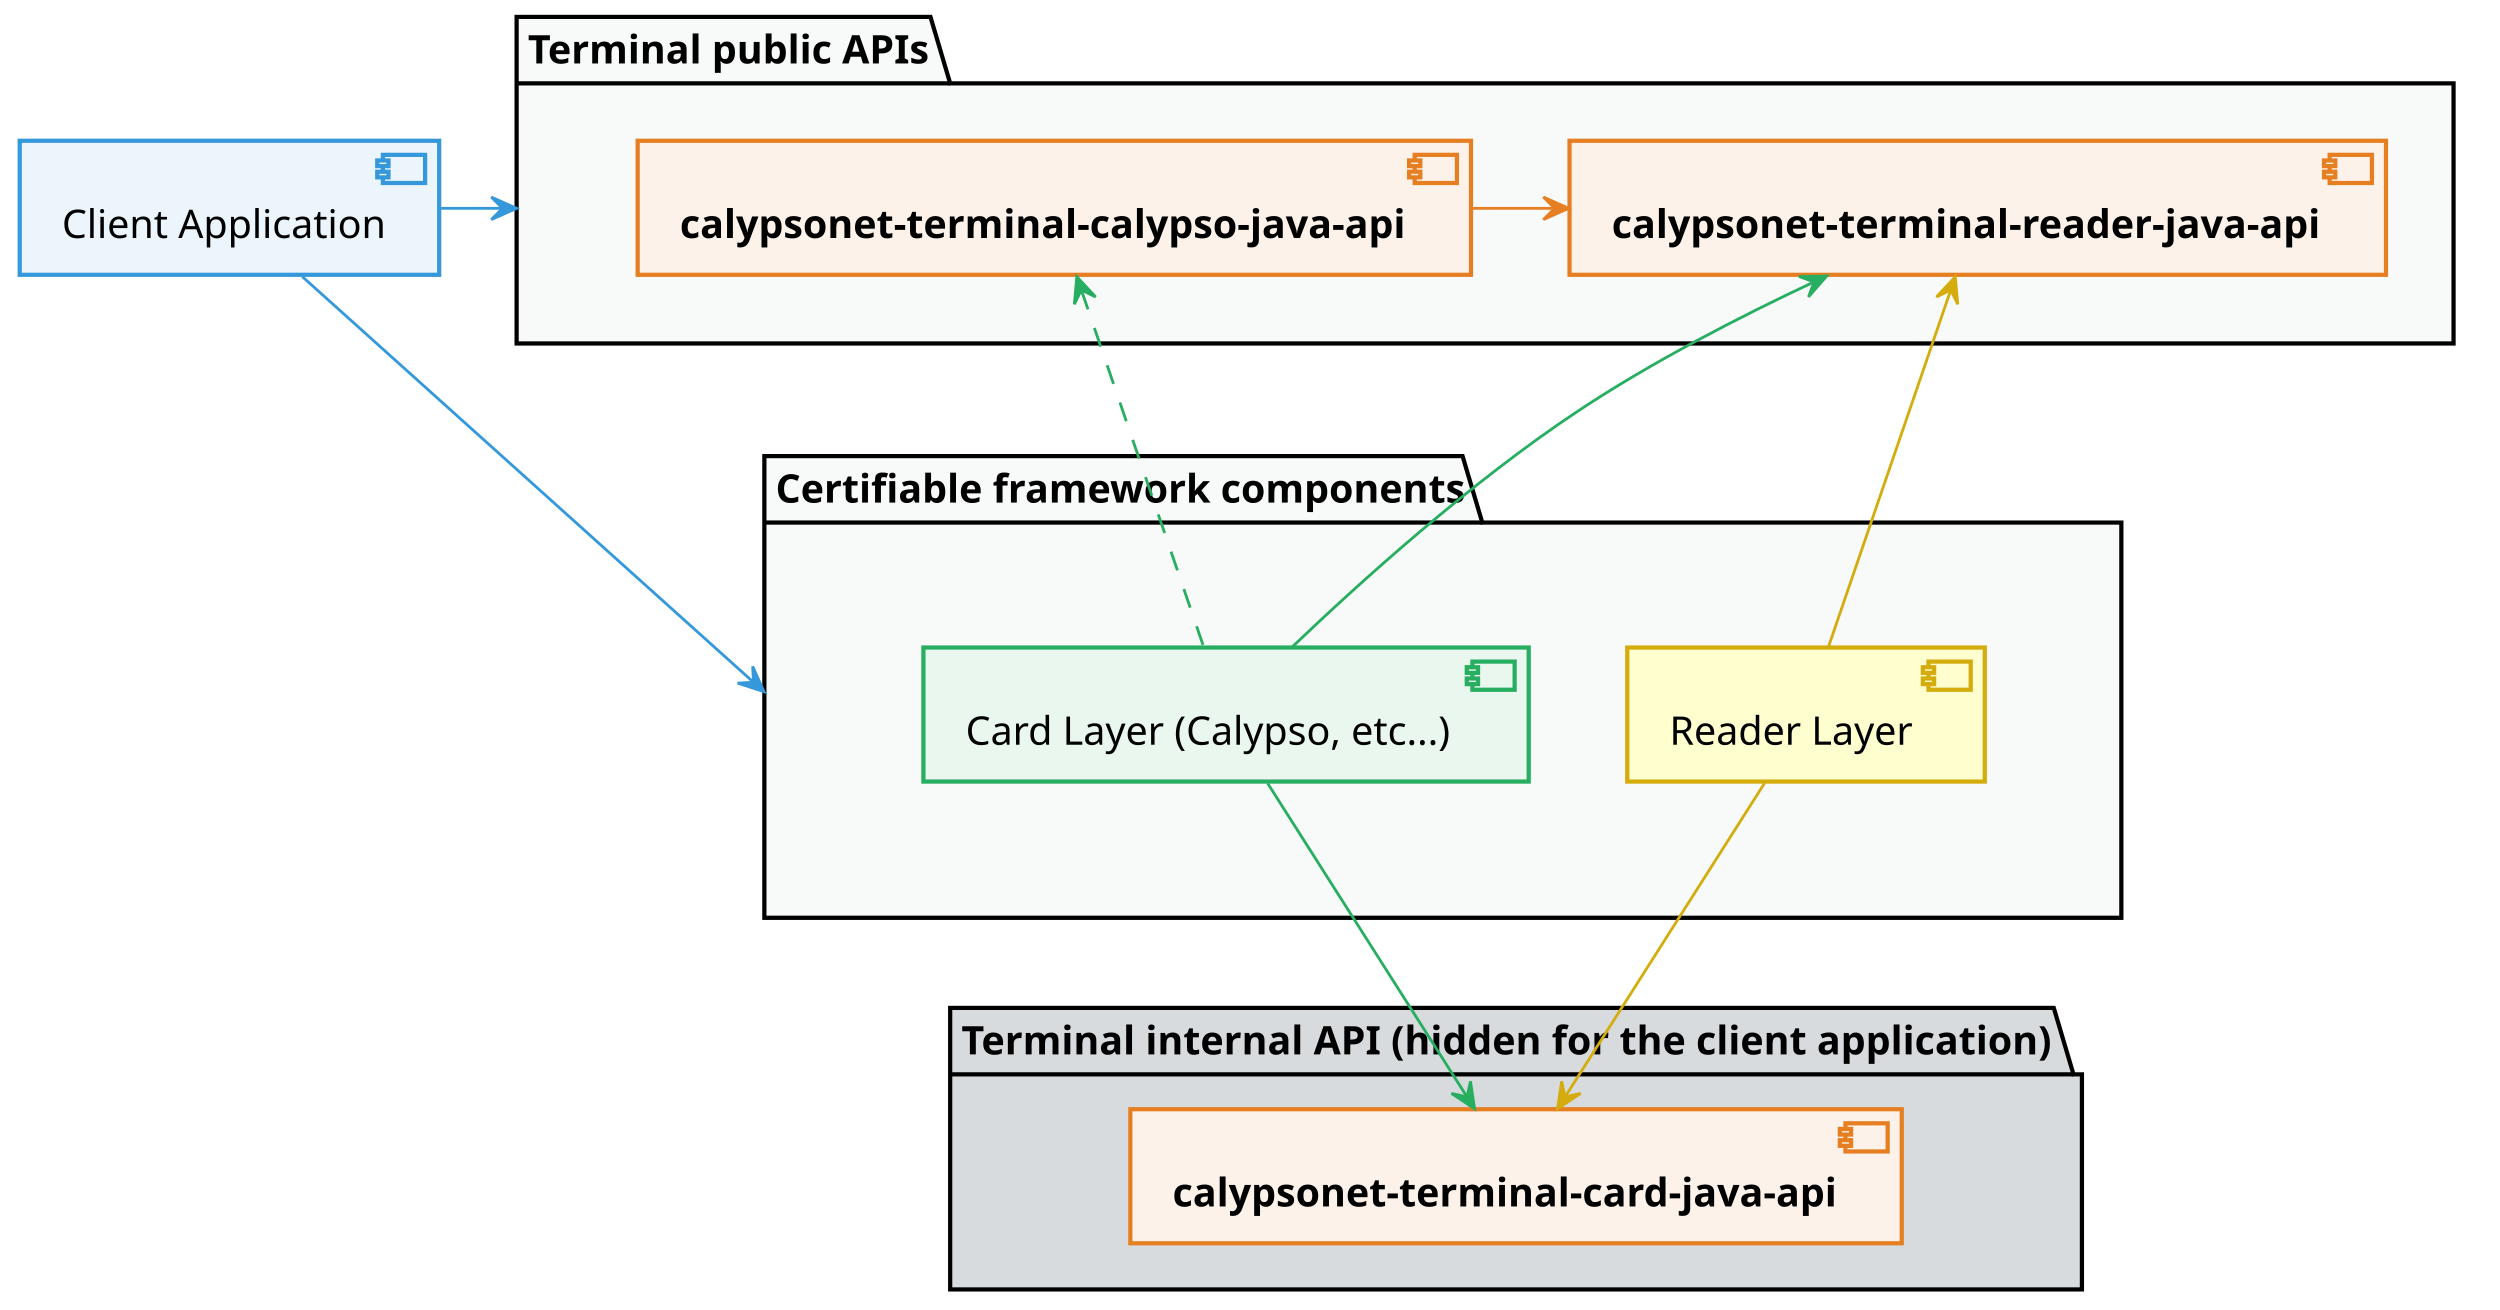
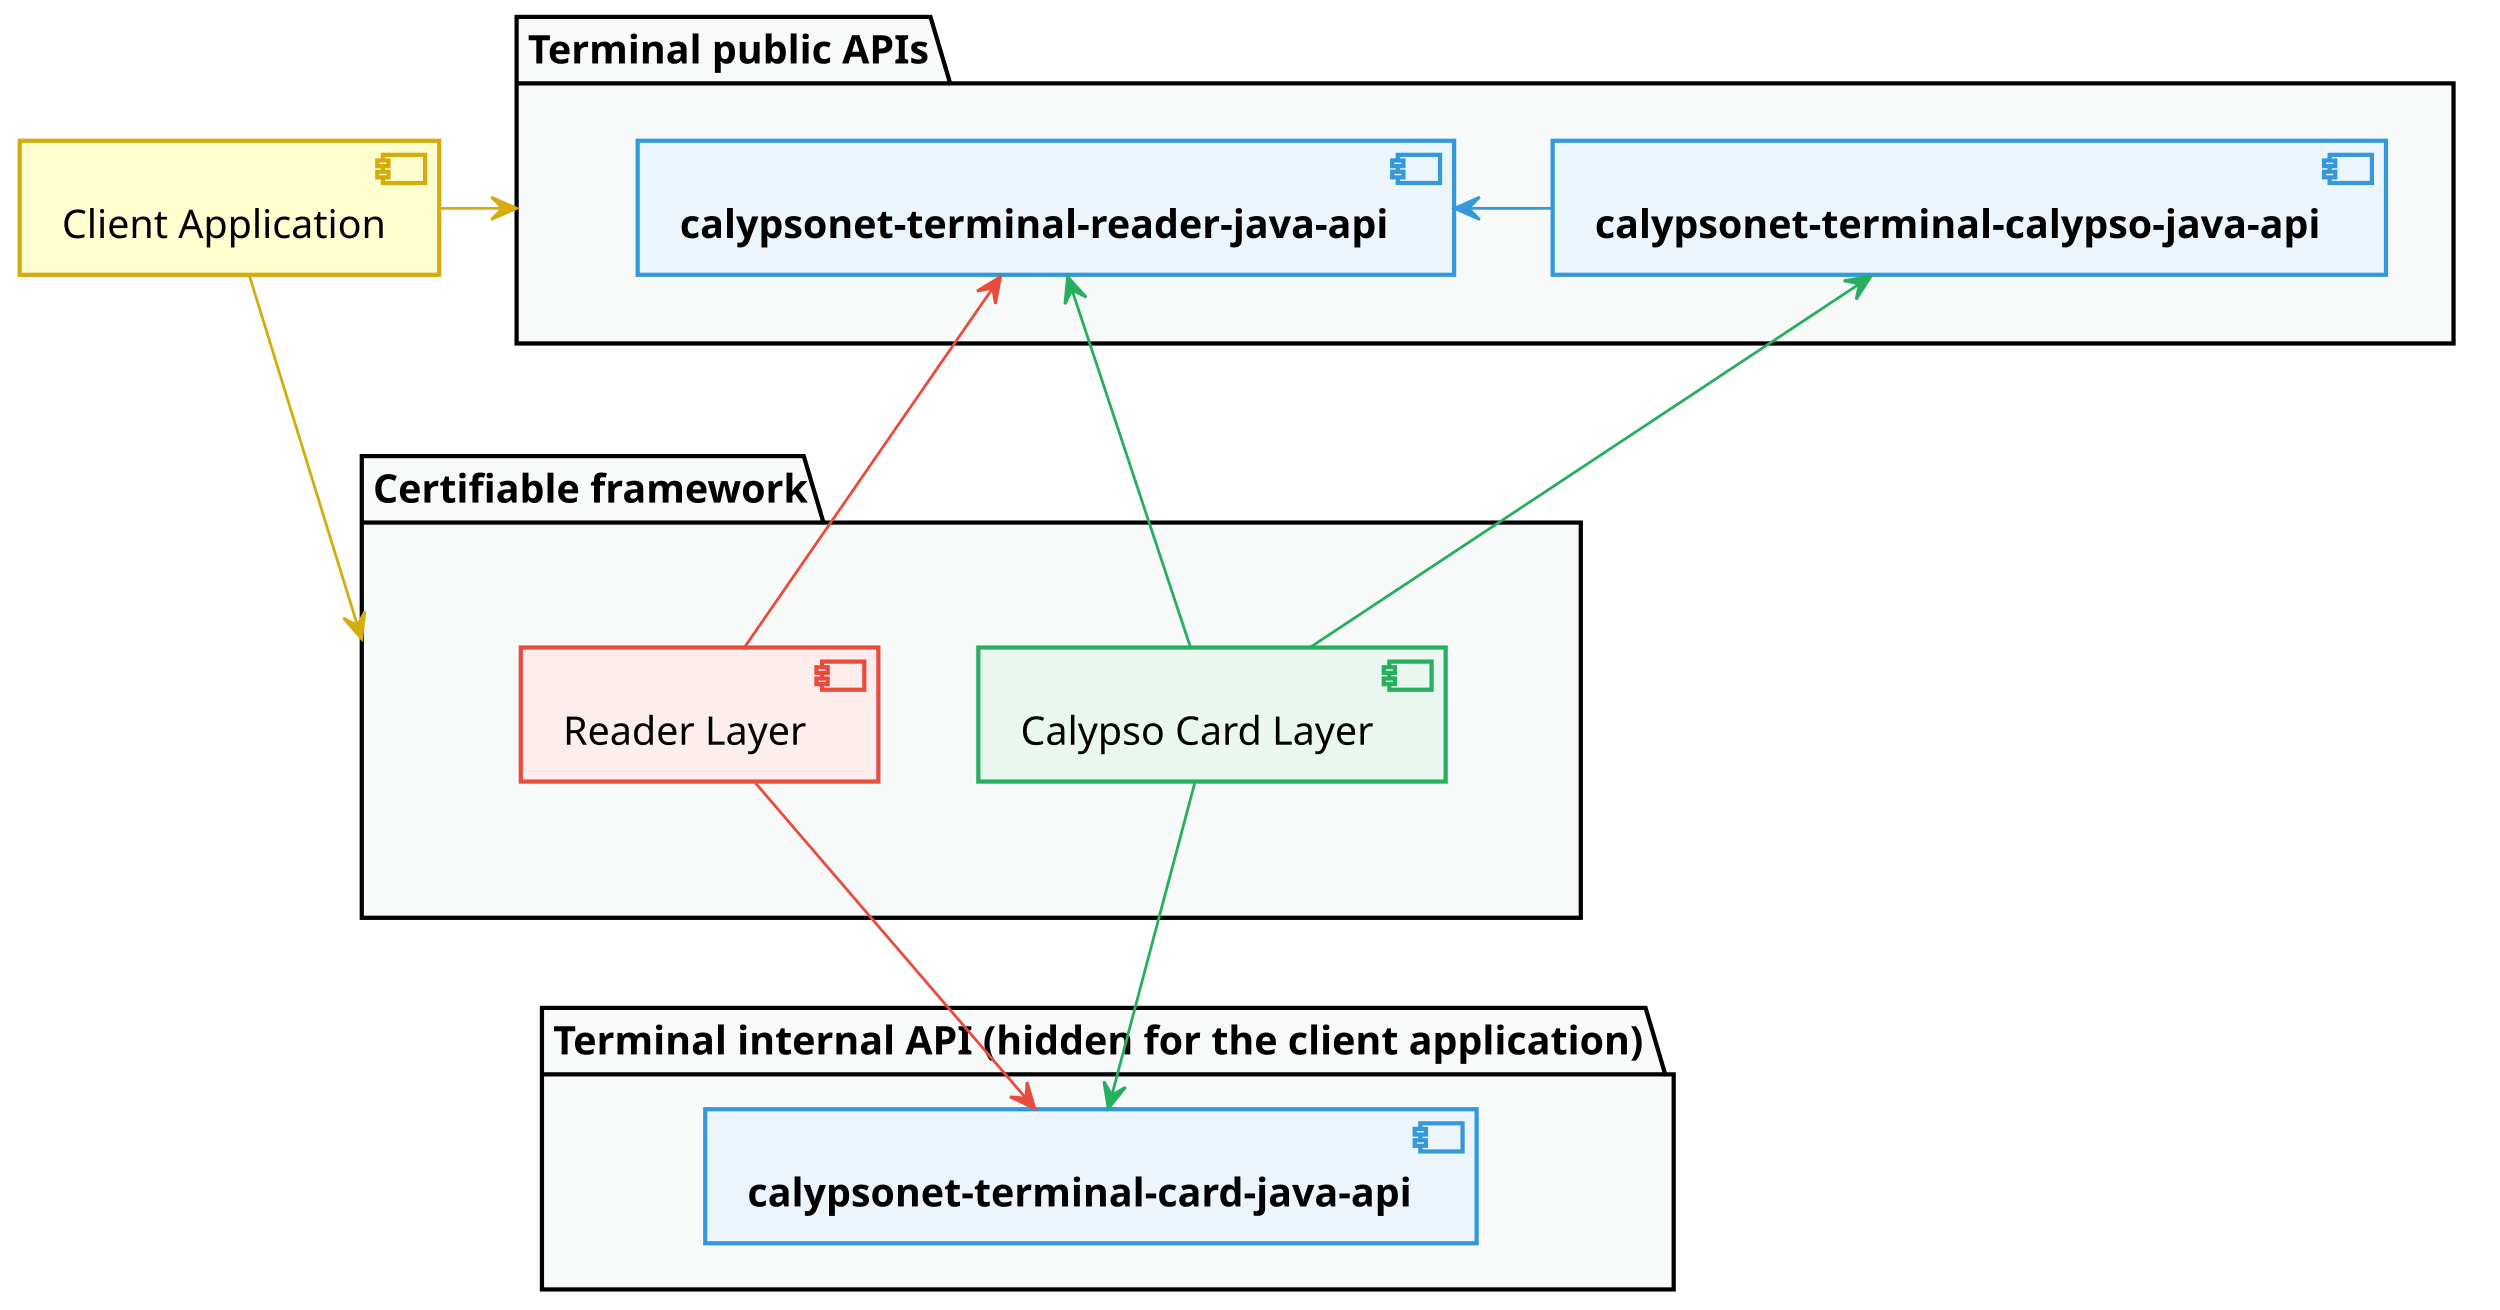
<svg xmlns="http://www.w3.org/2000/svg" contentScriptType="application/ecmascript" contentStyleType="text/css" height="465px" preserveAspectRatio="none" style="width:888px;height:465px;background:#FFFFFF;" version="1.1" viewBox="0 0 888 465" width="888px" zoomAndPan="magnify">
  <defs />
  <g>
    <polygon fill="#F8F9F9" points="183.5,6,330.5,6,337.5,29.609,871.5,29.609,871.5,122,183.5,122,183.5,6" style="stroke:#000000;stroke-width:1.5;" />
    <line style="stroke:#000000;stroke-width:1.5;" x1="183.5" x2="337.5" y1="29.609" y2="29.609" />
    <text fill="#000000" font-family="sans-serif" font-size="14" font-weight="bold" lengthAdjust="spacing" textLength="141" x="187.5" y="22.533">Terminal public APIs</text>
-     <polygon fill="#D7DBDD" points="337.5,358,729.5,358,736.5,381.609,739.5,381.609,739.5,458,337.5,458,337.5,358" style="stroke:#000000;stroke-width:1.5;" />
-     <line style="stroke:#000000;stroke-width:1.5;" x1="337.5" x2="736.5" y1="381.609" y2="381.609" />
-     <text fill="#000000" font-family="sans-serif" font-size="14" font-weight="bold" lengthAdjust="spacing" textLength="386" x="341.5" y="374.533">Terminal internal API  (hidden for the client application)</text>
-     <polygon fill="#F8F9F9" points="271.5,162,519.5,162,526.5,185.609,753.5,185.609,753.5,326,271.5,326,271.5,162" style="stroke:#000000;stroke-width:1.5;" />
-     <line style="stroke:#000000;stroke-width:1.5;" x1="271.5" x2="526.5" y1="185.609" y2="185.609" />
-     <text fill="#000000" font-family="sans-serif" font-size="14" font-weight="bold" lengthAdjust="spacing" textLength="242" x="275.5" y="178.533">Certifiable framework components</text>
-     <rect fill="#FDF2E9" height="47.609" style="stroke:#E67E22;stroke-width:1.5;" width="290" x="557.5" y="50" />
-     <rect fill="#FDF2E9" height="10" style="stroke:#E67E22;stroke-width:1.5;" width="15" x="827.5" y="55" />
-     <rect fill="#FDF2E9" height="2" style="stroke:#E67E22;stroke-width:1.5;" width="4" x="825.5" y="57" />
-     <rect fill="#FDF2E9" height="2" style="stroke:#E67E22;stroke-width:1.5;" width="4" x="825.5" y="61" />
-     <text fill="#000000" font-family="sans-serif" font-size="14" font-weight="bold" lengthAdjust="spacing" textLength="250" x="572.5" y="84.533">calypsonet-terminal-reader-java-api</text>
-     <rect fill="#FDF2E9" height="47.609" style="stroke:#E67E22;stroke-width:1.5;" width="296" x="226.5" y="50" />
-     <rect fill="#FDF2E9" height="10" style="stroke:#E67E22;stroke-width:1.5;" width="15" x="502.5" y="55" />
-     <rect fill="#FDF2E9" height="2" style="stroke:#E67E22;stroke-width:1.5;" width="4" x="500.5" y="57" />
-     <rect fill="#FDF2E9" height="2" style="stroke:#E67E22;stroke-width:1.5;" width="4" x="500.5" y="61" />
-     <text fill="#000000" font-family="sans-serif" font-size="14" font-weight="bold" lengthAdjust="spacing" textLength="256" x="241.5" y="84.533">calypsonet-terminal-calypso-java-api</text>
-     <rect fill="#FDF2E9" height="47.609" style="stroke:#E67E22;stroke-width:1.5;" width="274" x="401.5" y="394" />
-     <rect fill="#FDF2E9" height="10" style="stroke:#E67E22;stroke-width:1.5;" width="15" x="655.5" y="399" />
-     <rect fill="#FDF2E9" height="2" style="stroke:#E67E22;stroke-width:1.5;" width="4" x="653.5" y="401" />
-     <rect fill="#FDF2E9" height="2" style="stroke:#E67E22;stroke-width:1.5;" width="4" x="653.5" y="405" />
-     <text fill="#000000" font-family="sans-serif" font-size="14" font-weight="bold" lengthAdjust="spacing" textLength="234" x="416.5" y="428.533">calypsonet-terminal-card-java-api</text>
-     <rect fill="#E9F7EF" height="47.609" style="stroke:#27AE60;stroke-width:1.5;" width="215" x="328" y="230" />
-     <rect fill="#E9F7EF" height="10" style="stroke:#27AE60;stroke-width:1.5;" width="15" x="523" y="235" />
-     <rect fill="#E9F7EF" height="2" style="stroke:#27AE60;stroke-width:1.5;" width="4" x="521" y="237" />
-     <rect fill="#E9F7EF" height="2" style="stroke:#27AE60;stroke-width:1.5;" width="4" x="521" y="241" />
-     <text fill="#000000" font-family="sans-serif" font-size="14" lengthAdjust="spacing" textLength="175" x="343" y="264.533">Card Layer (Calypso, etc...)</text>
-     <rect fill="#FEFECE" height="47.609" style="stroke:#D4AC0D;stroke-width:1.5;" width="127" x="578" y="230" />
-     <rect fill="#FEFECE" height="10" style="stroke:#D4AC0D;stroke-width:1.5;" width="15" x="685" y="235" />
-     <rect fill="#FEFECE" height="2" style="stroke:#D4AC0D;stroke-width:1.5;" width="4" x="683" y="237" />
-     <rect fill="#FEFECE" height="2" style="stroke:#D4AC0D;stroke-width:1.5;" width="4" x="683" y="241" />
-     <text fill="#000000" font-family="sans-serif" font-size="14" lengthAdjust="spacing" textLength="87" x="593" y="264.533">Reader Layer</text>
-     <rect fill="#EBF5FB" height="47.609" style="stroke:#3498DB;stroke-width:1.5;" width="149" x="7" y="50" />
-     <rect fill="#EBF5FB" height="10" style="stroke:#3498DB;stroke-width:1.5;" width="15" x="136" y="55" />
-     <rect fill="#EBF5FB" height="2" style="stroke:#3498DB;stroke-width:1.5;" width="4" x="134" y="57" />
-     <rect fill="#EBF5FB" height="2" style="stroke:#3498DB;stroke-width:1.5;" width="4" x="134" y="61" />
+     <polygon fill="#F8F9F9" points="128.5,162,285.5,162,292.5,185.609,561.5,185.609,561.5,326,128.5,326,128.5,162" style="stroke:#000000;stroke-width:1.5;" />
+     <line style="stroke:#000000;stroke-width:1.5;" x1="128.5" x2="292.5" y1="185.609" y2="185.609" />
+     <text fill="#000000" font-family="sans-serif" font-size="14" font-weight="bold" lengthAdjust="spacing" textLength="151" x="132.5" y="178.533">Certifiable framework</text>
+     <polygon fill="#F8F9F9" points="192.5,358,584.5,358,591.5,381.609,594.5,381.609,594.5,458,192.5,458,192.5,358" style="stroke:#000000;stroke-width:1.5;" />
+     <line style="stroke:#000000;stroke-width:1.5;" x1="192.5" x2="591.5" y1="381.609" y2="381.609" />
+     <text fill="#000000" font-family="sans-serif" font-size="14" font-weight="bold" lengthAdjust="spacing" textLength="386" x="196.5" y="374.533">Terminal internal API  (hidden for the client application)</text>
+     <rect fill="#EBF5FB" height="47.609" style="stroke:#3498DB;stroke-width:1.5;" width="290" x="226.5" y="50" />
+     <rect fill="#EBF5FB" height="10" style="stroke:#3498DB;stroke-width:1.5;" width="15" x="496.5" y="55" />
+     <rect fill="#EBF5FB" height="2" style="stroke:#3498DB;stroke-width:1.5;" width="4" x="494.5" y="57" />
+     <rect fill="#EBF5FB" height="2" style="stroke:#3498DB;stroke-width:1.5;" width="4" x="494.5" y="61" />
+     <text fill="#000000" font-family="sans-serif" font-size="14" font-weight="bold" lengthAdjust="spacing" textLength="250" x="241.5" y="84.533">calypsonet-terminal-reader-java-api</text>
+     <rect fill="#EBF5FB" height="47.609" style="stroke:#3498DB;stroke-width:1.5;" width="296" x="551.5" y="50" />
+     <rect fill="#EBF5FB" height="10" style="stroke:#3498DB;stroke-width:1.5;" width="15" x="827.5" y="55" />
+     <rect fill="#EBF5FB" height="2" style="stroke:#3498DB;stroke-width:1.5;" width="4" x="825.5" y="57" />
+     <rect fill="#EBF5FB" height="2" style="stroke:#3498DB;stroke-width:1.5;" width="4" x="825.5" y="61" />
+     <text fill="#000000" font-family="sans-serif" font-size="14" font-weight="bold" lengthAdjust="spacing" textLength="256" x="566.5" y="84.533">calypsonet-terminal-calypso-java-api</text>
+     <rect fill="#E9F7EF" height="47.609" style="stroke:#27AE60;stroke-width:1.5;" width="166" x="347.5" y="230" />
+     <rect fill="#E9F7EF" height="10" style="stroke:#27AE60;stroke-width:1.5;" width="15" x="493.5" y="235" />
+     <rect fill="#E9F7EF" height="2" style="stroke:#27AE60;stroke-width:1.5;" width="4" x="491.5" y="237" />
+     <rect fill="#E9F7EF" height="2" style="stroke:#27AE60;stroke-width:1.5;" width="4" x="491.5" y="241" />
+     <text fill="#000000" font-family="sans-serif" font-size="14" lengthAdjust="spacing" textLength="126" x="362.5" y="264.533">Calypso Card Layer</text>
+     <rect fill="#FDEDEC" height="47.609" style="stroke:#E74C3C;stroke-width:1.5;" width="127" x="185" y="230" />
+     <rect fill="#FDEDEC" height="10" style="stroke:#E74C3C;stroke-width:1.5;" width="15" x="292" y="235" />
+     <rect fill="#FDEDEC" height="2" style="stroke:#E74C3C;stroke-width:1.5;" width="4" x="290" y="237" />
+     <rect fill="#FDEDEC" height="2" style="stroke:#E74C3C;stroke-width:1.5;" width="4" x="290" y="241" />
+     <text fill="#000000" font-family="sans-serif" font-size="14" lengthAdjust="spacing" textLength="87" x="200" y="264.533">Reader Layer</text>
+     <rect fill="#EBF5FB" height="47.609" style="stroke:#3498DB;stroke-width:1.5;" width="274" x="250.5" y="394" />
+     <rect fill="#EBF5FB" height="10" style="stroke:#3498DB;stroke-width:1.5;" width="15" x="504.5" y="399" />
+     <rect fill="#EBF5FB" height="2" style="stroke:#3498DB;stroke-width:1.5;" width="4" x="502.5" y="401" />
+     <rect fill="#EBF5FB" height="2" style="stroke:#3498DB;stroke-width:1.5;" width="4" x="502.5" y="405" />
+     <text fill="#000000" font-family="sans-serif" font-size="14" font-weight="bold" lengthAdjust="spacing" textLength="234" x="265.5" y="428.533">calypsonet-terminal-card-java-api</text>
+     <rect fill="#FEFECE" height="47.609" style="stroke:#D4AC0D;stroke-width:1.5;" width="149" x="7" y="50" />
+     <rect fill="#FEFECE" height="10" style="stroke:#D4AC0D;stroke-width:1.5;" width="15" x="136" y="55" />
+     <rect fill="#FEFECE" height="2" style="stroke:#D4AC0D;stroke-width:1.5;" width="4" x="134" y="57" />
+     <rect fill="#FEFECE" height="2" style="stroke:#D4AC0D;stroke-width:1.5;" width="4" x="134" y="61" />
    <text fill="#000000" font-family="sans-serif" font-size="14" lengthAdjust="spacing" textLength="109" x="22" y="84.533">Client Application</text>
-     <path d="M156.266,74 C162.047,74 167.827,74 173.607,74 C176.498,74 179.388,74 182.278,74 C182.639,74 183.001,74 183.362,74 C183.407,74 183.452,74 183.498,74 " fill="none" id="application-to-packCalypsonetPublic" style="stroke:#3498DB;stroke-width:1.0;" />
-     <polygon fill="#3498DB" points="183.498,74,174.498,70,178.498,74,174.498,78,183.498,74" style="stroke:#3498DB;stroke-width:1.0;" />
-     <path d="M107.385,98.27 C133.801,122.018 175.908,159.872 211.862,192.194 C229.838,208.355 246.276,223.133 258.445,234.072 C261.488,236.807 264.263,239.302 266.729,241.519 C267.962,242.628 269.117,243.667 270.19,244.631 C270.459,244.872 270.721,245.109 270.979,245.34 C271.108,245.456 271.236,245.571 271.362,245.685 " fill="none" id="application-to-packMain" style="stroke:#3498DB;stroke-width:1.0;" />
-     <polygon fill="#3498DB" points="271.362,245.685,267.343,236.693,267.644,242.342,261.995,242.642,271.362,245.685" style="stroke:#3498DB;stroke-width:1.0;" />
-     <path d="M522.805,74 C532.568,74 542.331,74 552.094,74 " fill="none" id="calypsoApi-to-readerApi" style="stroke:#E67E22;stroke-width:1.0;" />
-     <polygon fill="#E67E22" points="557.199,74,548.199,70,552.199,74,548.199,78,557.199,74" style="stroke:#E67E22;stroke-width:1.0;" />
-     <path d="M450.257,278.211 C468.92,307.563 501.014,358.042 520.924,389.356 " fill="none" id="extension-to-cardApi" style="stroke:#27AE60;stroke-width:1.0;" />
-     <polygon fill="#27AE60" points="523.77,393.832,522.317,384.091,521.088,389.613,515.566,388.383,523.77,393.832" style="stroke:#27AE60;stroke-width:1.0;" />
-     <path d="M644.331,100.141 C617.914,112.541 586.77,128.57 560.5,146 C522.415,171.27 483.108,206.749 458.984,229.805 " fill="none" id="readerApi-backto-extension" style="stroke:#27AE60;stroke-width:1.0;" />
-     <polygon fill="#27AE60" points="648.866,98.026,639.019,98.204,644.334,100.139,642.399,105.455,648.866,98.026" style="stroke:#27AE60;stroke-width:1.0;" />
-     <path d="M384.182,103.253 C396.175,138.247 416.38,197.206 427.523,229.724 " fill="none" id="calypsoApi-backto-extension" style="stroke:#27AE60;stroke-width:1.0;stroke-dasharray:7.0,7.0;" />
-     <polygon fill="#27AE60" points="382.475,98.27,381.61,108.081,384.096,103,389.177,105.487,382.475,98.27" style="stroke:#27AE60;stroke-width:1.0;" />
-     <path d="M692.818,103.253 C680.825,138.247 660.62,197.206 649.477,229.724 " fill="none" id="readerApi-backto-service" style="stroke:#D4AC0D;stroke-width:1.0;" />
-     <polygon fill="#D4AC0D" points="694.525,98.27,687.823,105.487,692.904,103,695.39,108.081,694.525,98.27" style="stroke:#D4AC0D;stroke-width:1.0;" />
-     <path d="M626.743,278.211 C608.08,307.563 575.986,358.042 556.076,389.356 " fill="none" id="service-to-cardApi" style="stroke:#D4AC0D;stroke-width:1.0;" />
-     <polygon fill="#D4AC0D" points="553.23,393.832,561.434,388.383,555.912,389.613,554.683,384.091,553.23,393.832" style="stroke:#D4AC0D;stroke-width:1.0;" />
+     <path d="M156.266,74 C162.047,74 167.827,74 173.607,74 C176.498,74 179.388,74 182.278,74 C182.639,74 183.001,74 183.362,74 C183.407,74 183.452,74 183.498,74 " fill="none" id="application-to-packCalypsonetPublic" style="stroke:#D4AC0D;stroke-width:1.0;" />
+     <polygon fill="#D4AC0D" points="183.498,74,174.498,70,178.498,74,174.498,78,183.498,74" style="stroke:#D4AC0D;stroke-width:1.0;" />
+     <path d="M88.69,98.27 C96.028,122.018 107.725,159.872 117.712,192.194 C120.208,200.274 122.598,208.009 124.786,215.091 C125.88,218.632 126.924,222.01 127.906,225.186 C128.028,225.583 128.15,225.977 128.271,226.368 C128.331,226.563 128.391,226.758 128.451,226.952 " fill="none" id="application-to-packMain" style="stroke:#D4AC0D;stroke-width:1.0;" />
+     <polygon fill="#D4AC0D" points="128.451,226.952,129.616,217.172,126.975,222.174,121.972,219.534,128.451,226.952" style="stroke:#D4AC0D;stroke-width:1.0;" />
+     <path d="M521.745,74 C531.581,74 541.417,74 551.252,74 " fill="none" id="readerApi-backto-calypsoApi" style="stroke:#3498DB;stroke-width:1.0;" />
+     <polygon fill="#3498DB" points="516.602,74,525.602,78,521.602,74,525.602,70,516.602,74" style="stroke:#3498DB;stroke-width:1.0;" />
+     <path d="M424.339,278.211 C416.58,307.443 403.259,357.628 394.94,388.97 " fill="none" id="cardLayer-to-cardApi" style="stroke:#27AE60;stroke-width:1.0;" />
+     <polygon fill="#27AE60" points="393.649,393.832,399.824,386.16,394.932,389,392.092,384.107,393.649,393.832" style="stroke:#27AE60;stroke-width:1.0;" />
+     <path d="M380.865,103.253 C392.464,138.247 412.007,197.206 422.785,229.724 " fill="none" id="readerApi-backto-cardLayer" style="stroke:#27AE60;stroke-width:1.0;" />
+     <polygon fill="#27AE60" points="379.213,98.27,378.247,108.071,380.786,103.016,385.841,105.555,379.213,98.27" style="stroke:#27AE60;stroke-width:1.0;" />
+     <path d="M660.278,100.954 C607.783,135.69 515.487,196.763 465.329,229.953 " fill="none" id="calypsoApi-backto-cardLayer" style="stroke:#27AE60;stroke-width:1.0;" />
+     <polygon fill="#27AE60" points="664.609,98.088,654.896,99.72,660.439,100.848,659.312,106.391,664.609,98.088" style="stroke:#27AE60;stroke-width:1.0;" />
+     <path d="M352.568,102.398 C328.465,137.279 287.238,196.94 264.584,229.724 " fill="none" id="readerApi-backto-readerLayer" style="stroke:#E74C3C;stroke-width:1.0;" />
+     <polygon fill="#E74C3C" points="355.42,98.27,347.012,103.399,352.577,102.383,353.593,107.948,355.42,98.27" style="stroke:#E74C3C;stroke-width:1.0;" />
+     <path d="M268.415,278.211 C293.704,307.684 337.268,358.456 364.11,389.74 " fill="none" id="readerLayer-to-cardApi" style="stroke:#E74C3C;stroke-width:1.0;" />
+     <polygon fill="#E74C3C" points="367.622,393.832,364.797,384.397,364.366,390.038,358.726,389.607,367.622,393.832" style="stroke:#E74C3C;stroke-width:1.0;" />
  </g>
</svg>
